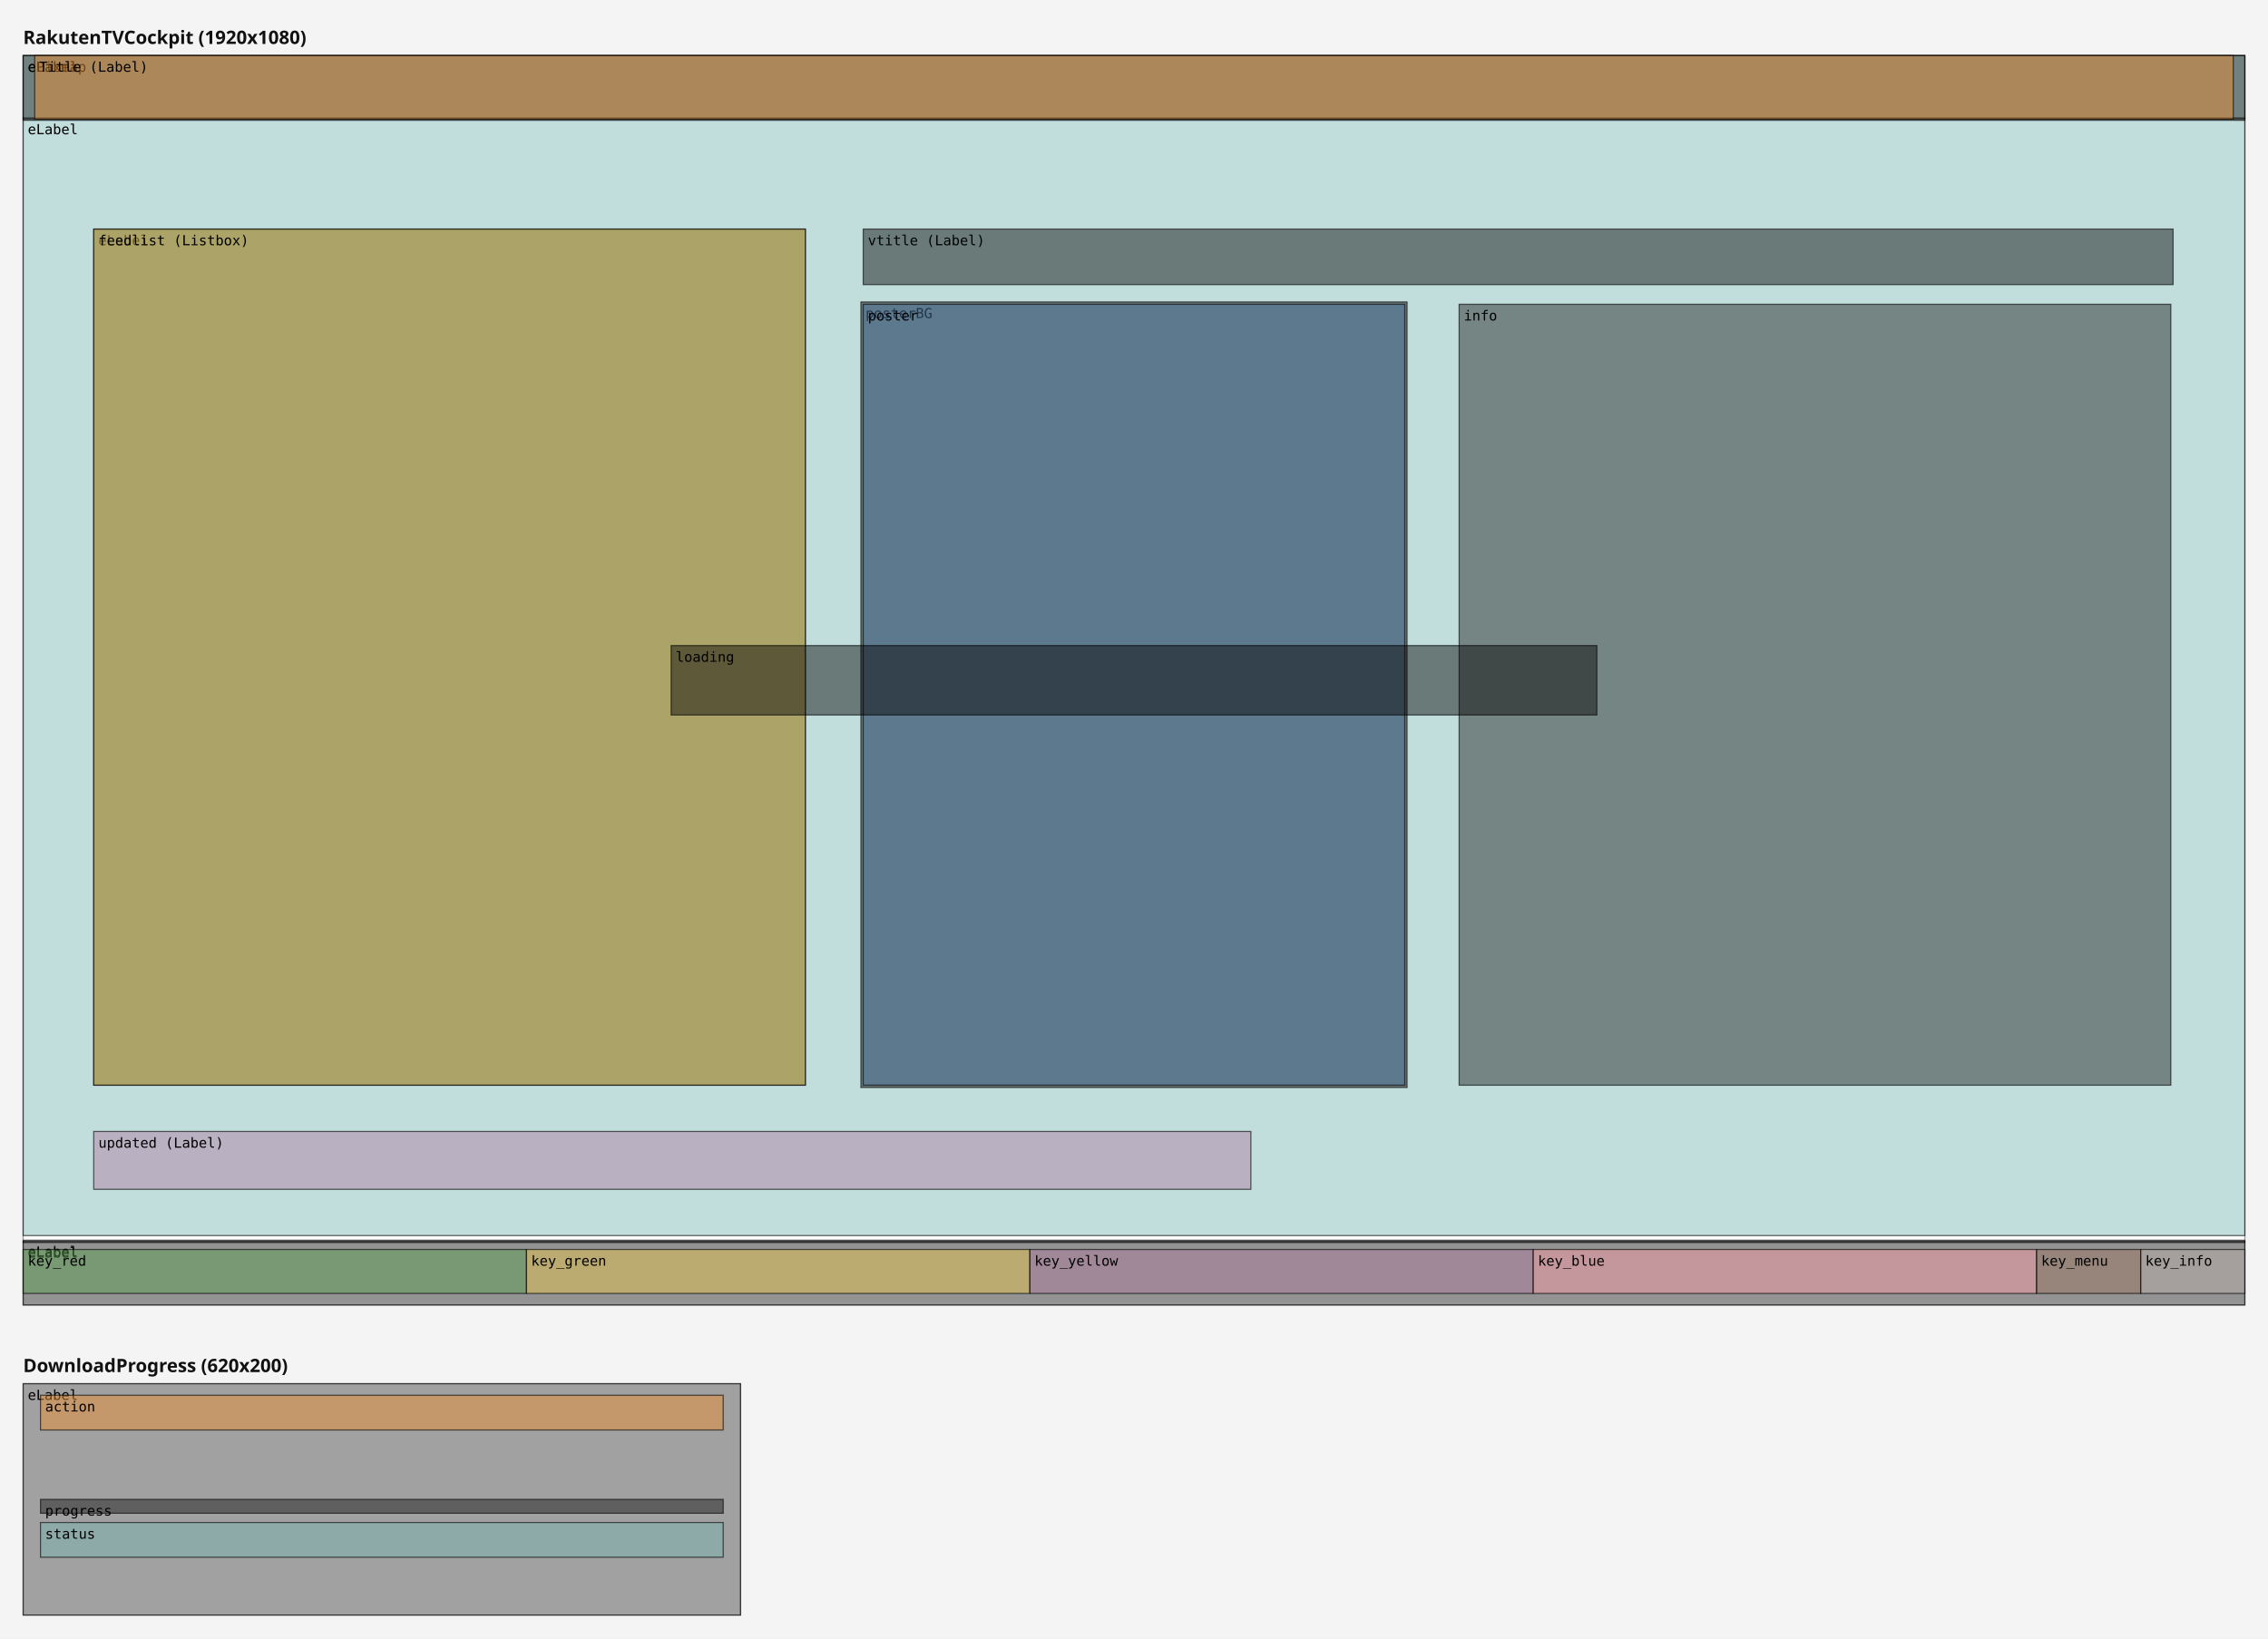
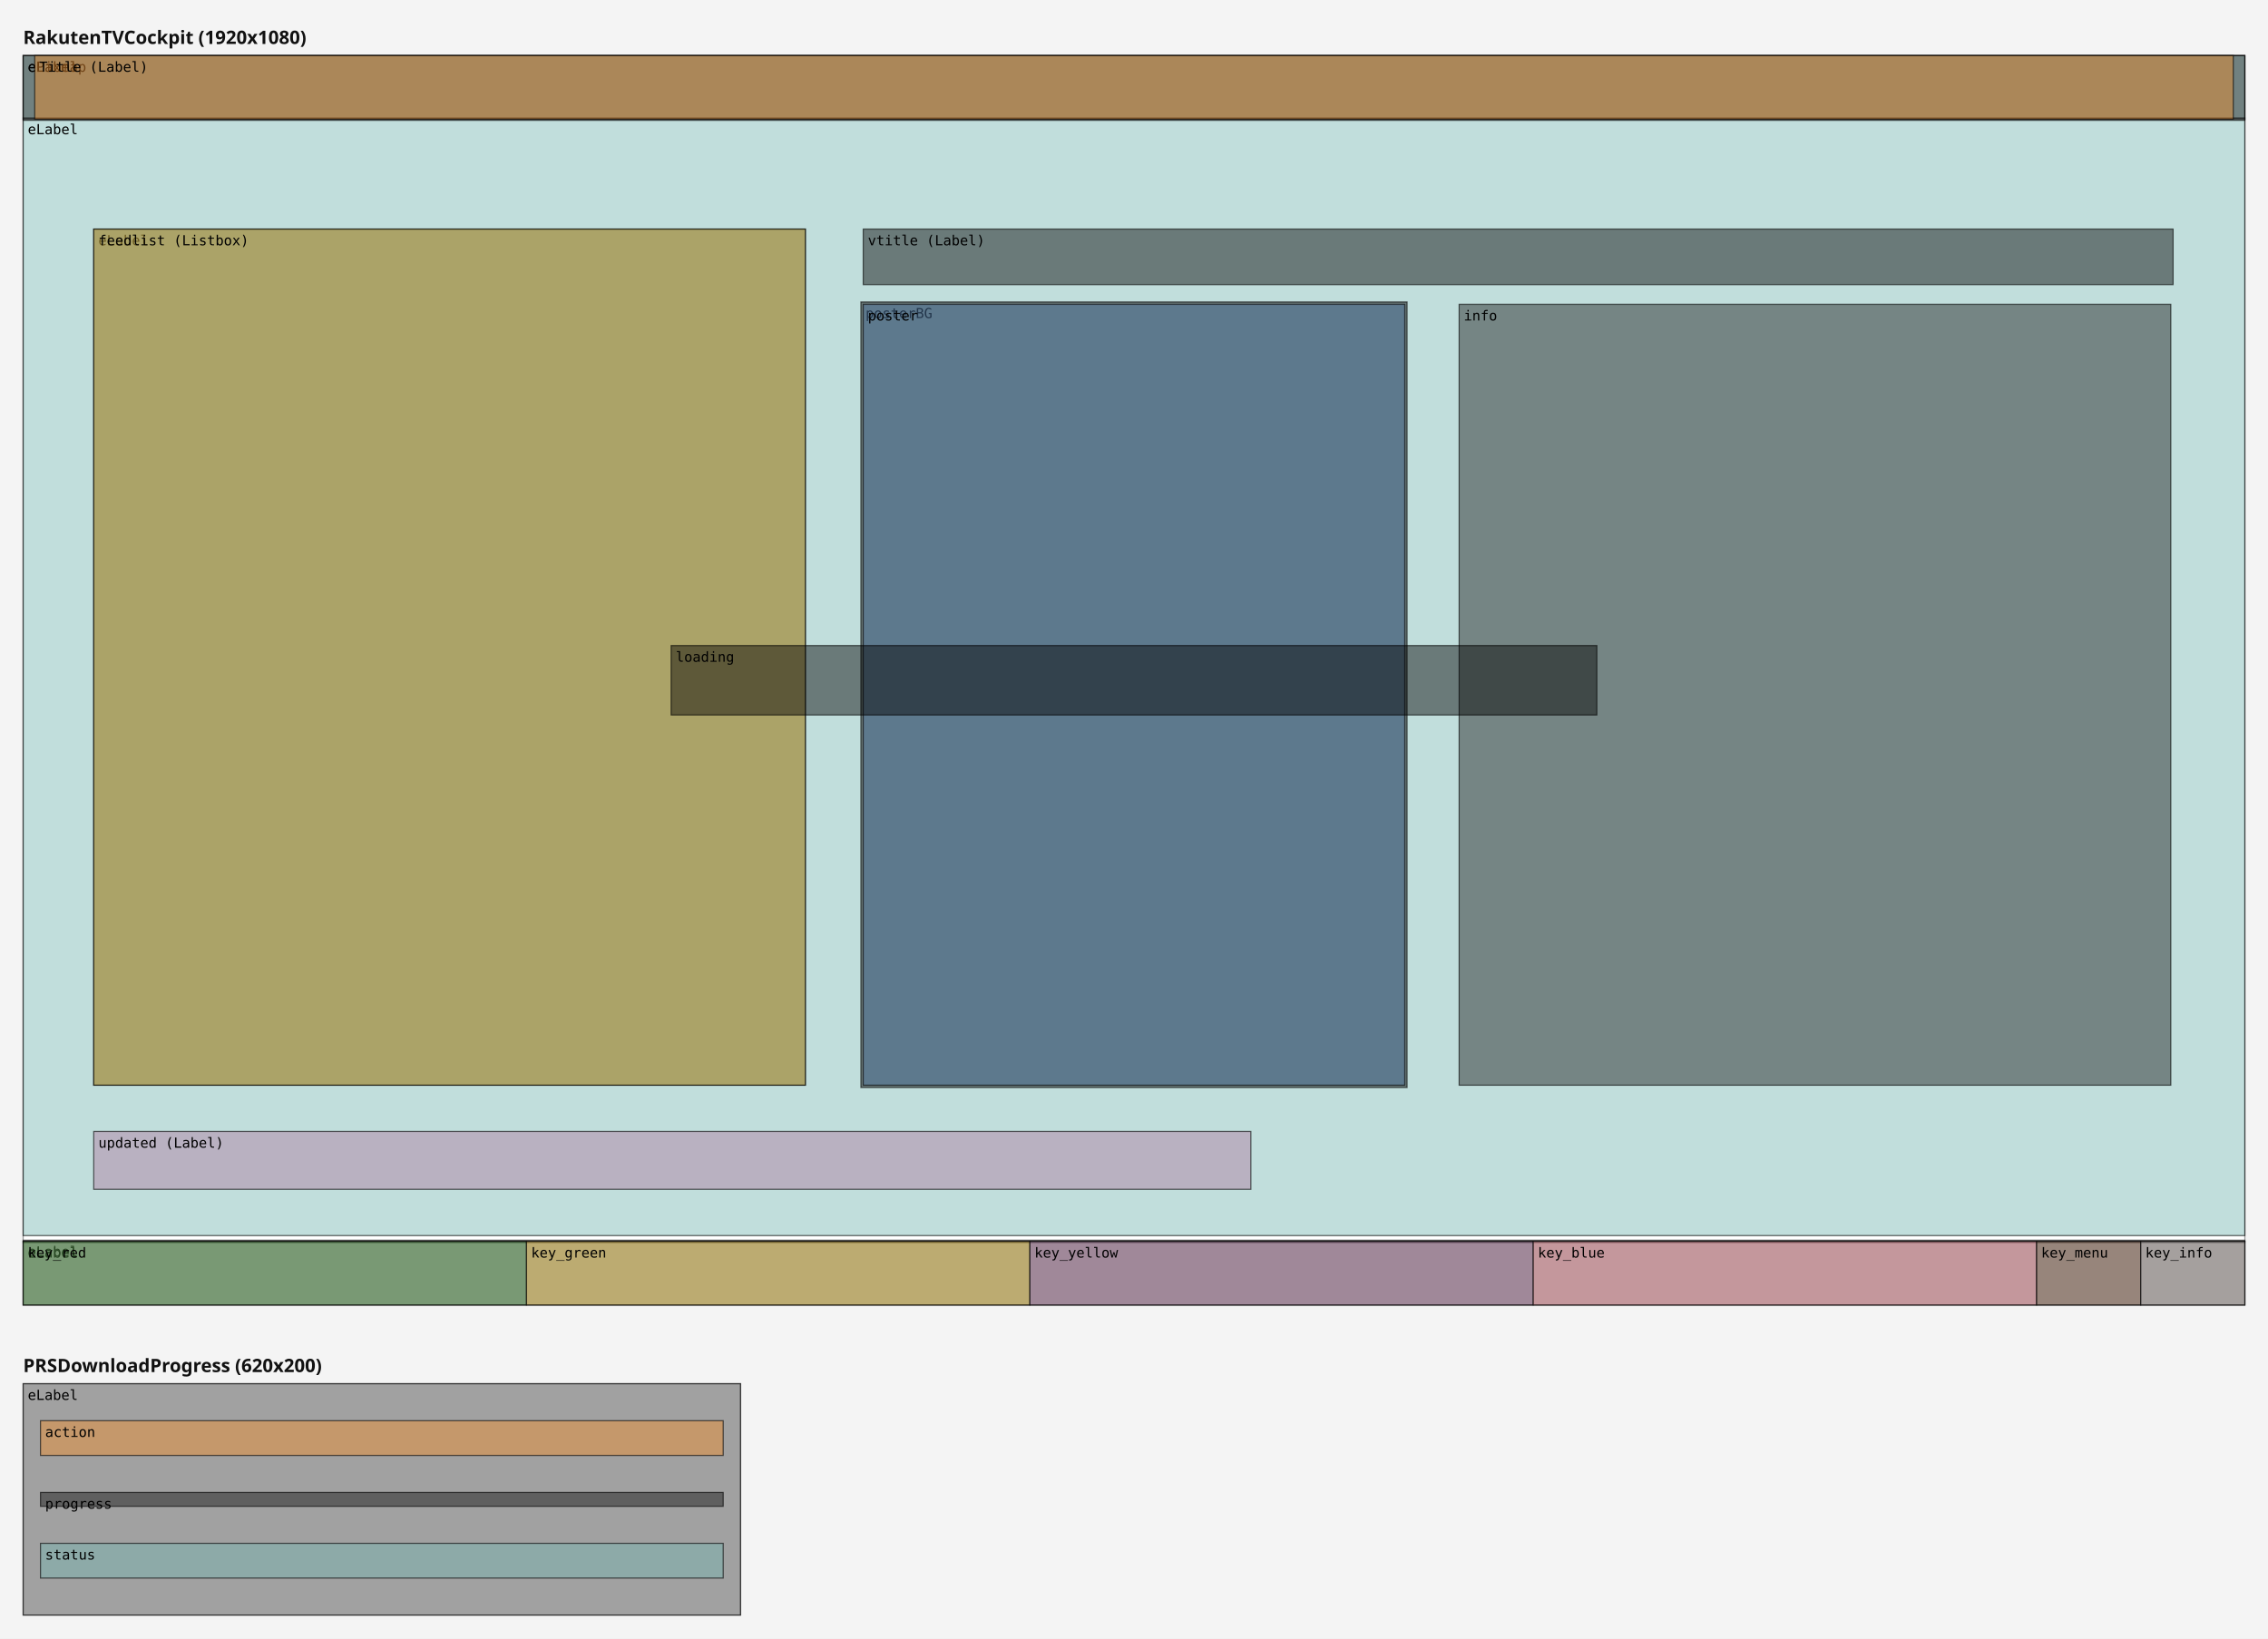
<svg xmlns="http://www.w3.org/2000/svg" width="1960" height="1416" viewBox="0 0 1960 1416">
  <rect x="0" y="0" width="1960" height="1416" fill="#f4f4f4" />
  <text x="20" y="38" font-family="sans-serif" font-size="16" font-weight="bold" fill="#111111">RakutenTVCockpit (1920x1080)</text>
  <g data-screen="0" transform="translate(20,48)">
    <rect x="0" y="0" width="1920" height="1080" fill="#ffffff" stroke="#999999" stroke-width="1" />
    <g>
      <rect data-ref="0:3" x="0" y="0" width="1920" height="1020" fill="#76b7b2" fill-opacity="0.45" stroke="#000000" stroke-opacity="0.6" stroke-width="1" />
      <text x="4" y="14" font-family="monospace" font-size="12" fill="#000000">ePixmap</text>
    </g>
    <g>
      <rect data-ref="0:0" x="0" y="0" width="1920" height="55" fill="#101010" fill-opacity="0.45" stroke="#000000" stroke-opacity="0.6" stroke-width="1" />
      <text x="4" y="14" font-family="monospace" font-size="12" fill="#000000">eLabel</text>
    </g>
    <g>
      <rect data-ref="0:2" x="0" y="54" width="1920" height="2" fill="#404040" fill-opacity="0.45" stroke="#000000" stroke-opacity="0.6" stroke-width="1" />
      <text x="4" y="68" font-family="monospace" font-size="12" fill="#000000">eLabel</text>
    </g>
    <g>
      <rect data-ref="0:12" x="0" y="1024" width="1920" height="2" fill="#404040" fill-opacity="0.45" stroke="#000000" stroke-opacity="0.6" stroke-width="1" />
      <text x="4" y="1038" font-family="monospace" font-size="12" fill="#000000">eLabel</text>
    </g>
    <g>
      <rect data-ref="0:13" x="0" y="1025" width="1920" height="55" fill="#101010" fill-opacity="0.45" stroke="#000000" stroke-opacity="0.6" stroke-width="1" />
      <text x="4" y="1039" font-family="monospace" font-size="12" fill="#000000">eLabel</text>
    </g>
    <g>
      <rect data-ref="0:1" x="10" y="0" width="1900" height="55" fill="#f28e2b" fill-opacity="0.45" stroke="#000000" stroke-opacity="0.6" stroke-width="1" />
      <text x="14" y="14" font-family="monospace" font-size="12" fill="#000000">Title (Label)</text>
    </g>
    <g>
      <rect data-ref="0:4" x="61" y="150" width="615" height="740" fill="#1a1a1a" fill-opacity="0.45" stroke="#000000" stroke-opacity="0.6" stroke-width="1" />
      <text x="65" y="164" font-family="monospace" font-size="12" fill="#000000">eLabel</text>
    </g>
    <g>
-       <rect data-ref="0:14" x="0" y="1032" width="435" height="38" fill="#59a14f" fill-opacity="0.45" stroke="#000000" stroke-opacity="0.6" stroke-width="1" />
-       <text x="4" y="1046" font-family="monospace" font-size="12" fill="#000000">key_red</text>
+       <rect data-ref="0:14" x="0" y="1025" width="435" height="55" fill="#59a14f" fill-opacity="0.45" stroke="#000000" stroke-opacity="0.6" stroke-width="1" />
+       <text x="4" y="1039" font-family="monospace" font-size="12" fill="#000000">key_red</text>
    </g>
    <g>
-       <rect data-ref="0:15" x="435" y="1032" width="435" height="38" fill="#edc948" fill-opacity="0.45" stroke="#000000" stroke-opacity="0.6" stroke-width="1" />
-       <text x="439" y="1046" font-family="monospace" font-size="12" fill="#000000">key_green</text>
+       <rect data-ref="0:15" x="435" y="1025" width="435" height="55" fill="#edc948" fill-opacity="0.45" stroke="#000000" stroke-opacity="0.6" stroke-width="1" />
+       <text x="439" y="1039" font-family="monospace" font-size="12" fill="#000000">key_green</text>
    </g>
    <g>
-       <rect data-ref="0:16" x="870" y="1032" width="435" height="38" fill="#b07aa1" fill-opacity="0.45" stroke="#000000" stroke-opacity="0.6" stroke-width="1" />
-       <text x="874" y="1046" font-family="monospace" font-size="12" fill="#000000">key_yellow</text>
+       <rect data-ref="0:16" x="870" y="1025" width="435" height="55" fill="#b07aa1" fill-opacity="0.45" stroke="#000000" stroke-opacity="0.6" stroke-width="1" />
+       <text x="874" y="1039" font-family="monospace" font-size="12" fill="#000000">key_yellow</text>
    </g>
    <g>
-       <rect data-ref="0:17" x="1305" y="1032" width="435" height="38" fill="#ff9da7" fill-opacity="0.45" stroke="#000000" stroke-opacity="0.6" stroke-width="1" />
-       <text x="1309" y="1046" font-family="monospace" font-size="12" fill="#000000">key_blue</text>
+       <rect data-ref="0:17" x="1305" y="1025" width="435" height="55" fill="#ff9da7" fill-opacity="0.45" stroke="#000000" stroke-opacity="0.6" stroke-width="1" />
+       <text x="1309" y="1039" font-family="monospace" font-size="12" fill="#000000">key_blue</text>
    </g>
    <g>
-       <rect data-ref="0:18" x="1740" y="1032" width="90" height="38" fill="#9c755f" fill-opacity="0.45" stroke="#000000" stroke-opacity="0.6" stroke-width="1" />
-       <text x="1744" y="1046" font-family="monospace" font-size="12" fill="#000000">key_menu</text>
+       <rect data-ref="0:18" x="1740" y="1025" width="90" height="55" fill="#9c755f" fill-opacity="0.45" stroke="#000000" stroke-opacity="0.6" stroke-width="1" />
+       <text x="1744" y="1039" font-family="monospace" font-size="12" fill="#000000">key_menu</text>
    </g>
    <g>
-       <rect data-ref="0:19" x="1830" y="1032" width="90" height="38" fill="#bab0ac" fill-opacity="0.45" stroke="#000000" stroke-opacity="0.6" stroke-width="1" />
-       <text x="1834" y="1046" font-family="monospace" font-size="12" fill="#000000">key_info</text>
+       <rect data-ref="0:19" x="1830" y="1025" width="90" height="55" fill="#bab0ac" fill-opacity="0.45" stroke="#000000" stroke-opacity="0.6" stroke-width="1" />
+       <text x="1834" y="1039" font-family="monospace" font-size="12" fill="#000000">key_info</text>
    </g>
    <g>
      <rect data-ref="0:9" x="724" y="213" width="472" height="679" fill="#000000" fill-opacity="0.45" stroke="#000000" stroke-opacity="0.6" stroke-width="1" />
      <text x="728" y="227" font-family="monospace" font-size="12" fill="#000000">posterBG</text>
    </g>
    <g>
      <rect data-ref="0:5" x="61" y="150" width="615" height="740" fill="#edc948" fill-opacity="0.45" stroke="#000000" stroke-opacity="0.6" stroke-width="1" />
      <text x="65" y="164" font-family="monospace" font-size="12" fill="#000000">feedlist (Listbox)</text>
    </g>
    <g>
      <rect data-ref="0:6" x="61" y="930" width="1000" height="50" fill="#b07aa1" fill-opacity="0.45" stroke="#000000" stroke-opacity="0.6" stroke-width="1" />
      <text x="65" y="944" font-family="monospace" font-size="12" fill="#000000">updated (Label)</text>
    </g>
    <g>
      <rect data-ref="0:8" x="726" y="150" width="1132" height="48" fill="#000000" fill-opacity="0.45" stroke="#000000" stroke-opacity="0.6" stroke-width="1" />
      <text x="730" y="164" font-family="monospace" font-size="12" fill="#000000">vtitle (Label)</text>
    </g>
    <g>
      <rect data-ref="0:10" x="726" y="215" width="468" height="675" fill="#4e79a7" fill-opacity="0.45" stroke="#000000" stroke-opacity="0.6" stroke-width="1" />
      <text x="730" y="229" font-family="monospace" font-size="12" fill="#000000">poster</text>
    </g>
    <g>
      <rect data-ref="0:11" x="1241" y="215" width="615" height="675" fill="#1a1a1a" fill-opacity="0.45" stroke="#000000" stroke-opacity="0.6" stroke-width="1" />
      <text x="1245" y="229" font-family="monospace" font-size="12" fill="#000000">info</text>
    </g>
    <g>
      <rect data-ref="0:7" x="560" y="510" width="800" height="60" fill="#000000" fill-opacity="0.45" stroke="#000000" stroke-opacity="0.6" stroke-width="1" />
      <text x="564" y="524" font-family="monospace" font-size="12" fill="#000000">loading</text>
    </g>
  </g>
-   <text x="20" y="1186" font-family="sans-serif" font-size="16" font-weight="bold" fill="#111111">DownloadProgress (620x200)</text>
+   <text x="20" y="1186" font-family="sans-serif" font-size="16" font-weight="bold" fill="#111111">PRSDownloadProgress (620x200)</text>
  <g data-screen="1" transform="translate(20,1196)">
    <rect x="0" y="0" width="620" height="200" fill="#ffffff" stroke="#999999" stroke-width="1" />
    <g>
      <rect data-ref="1:0" x="0" y="0" width="620" height="200" fill="#303030" fill-opacity="0.45" stroke="#000000" stroke-opacity="0.6" stroke-width="1" />
      <text x="4" y="14" font-family="monospace" font-size="12" fill="#000000">eLabel</text>
    </g>
    <g>
-       <rect data-ref="1:1" x="15" y="10" width="590" height="30" fill="#f28e2b" fill-opacity="0.45" stroke="#000000" stroke-opacity="0.6" stroke-width="1" />
-       <text x="19" y="24" font-family="monospace" font-size="12" fill="#000000">action</text>
+       <rect data-ref="1:1" x="15" y="32" width="590" height="30" fill="#f28e2b" fill-opacity="0.45" stroke="#000000" stroke-opacity="0.6" stroke-width="1" />
+       <text x="19" y="46" font-family="monospace" font-size="12" fill="#000000">action</text>
    </g>
    <g>
-       <rect data-ref="1:3" x="15" y="120" width="590" height="30" fill="#76b7b2" fill-opacity="0.45" stroke="#000000" stroke-opacity="0.6" stroke-width="1" />
-       <text x="19" y="134" font-family="monospace" font-size="12" fill="#000000">status</text>
+       <rect data-ref="1:3" x="15" y="138" width="590" height="30" fill="#76b7b2" fill-opacity="0.45" stroke="#000000" stroke-opacity="0.6" stroke-width="1" />
+       <text x="19" y="152" font-family="monospace" font-size="12" fill="#000000">status</text>
    </g>
    <g>
-       <rect data-ref="1:2" x="15" y="100" width="590" height="12" fill="#101010" fill-opacity="0.45" stroke="#000000" stroke-opacity="0.6" stroke-width="1" />
-       <text x="19" y="114" font-family="monospace" font-size="12" fill="#000000">progress</text>
+       <rect data-ref="1:2" x="15" y="94" width="590" height="12" fill="#101010" fill-opacity="0.45" stroke="#000000" stroke-opacity="0.6" stroke-width="1" />
+       <text x="19" y="108" font-family="monospace" font-size="12" fill="#000000">progress</text>
    </g>
  </g>
</svg>
